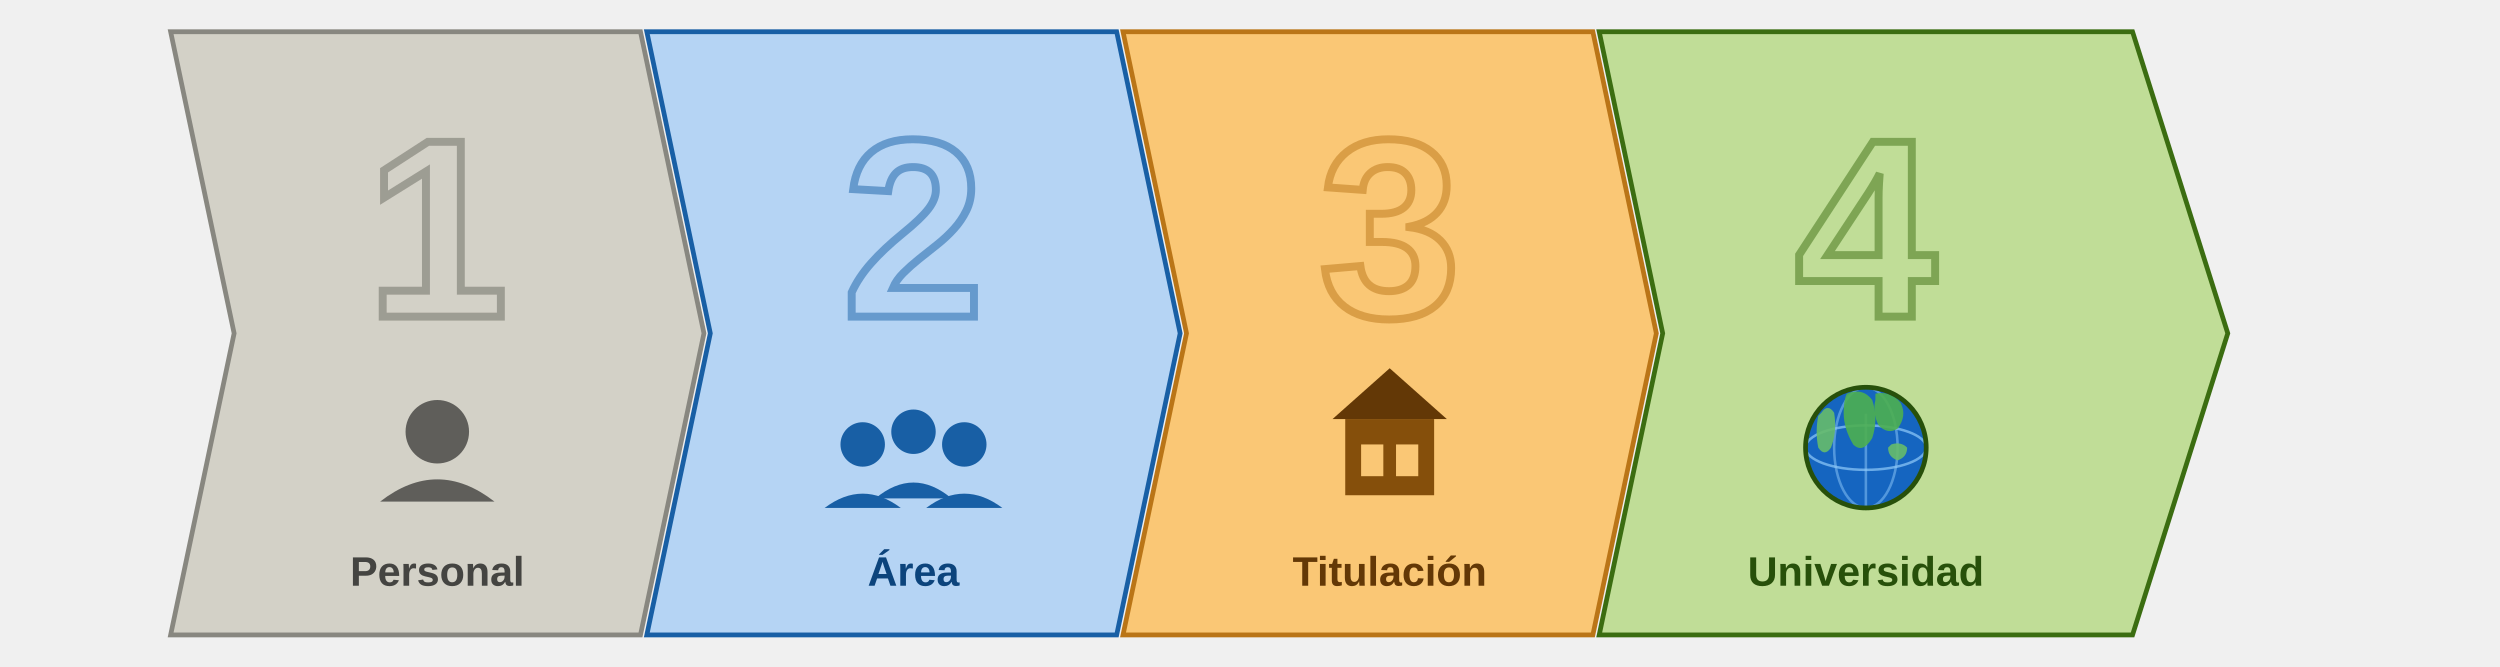
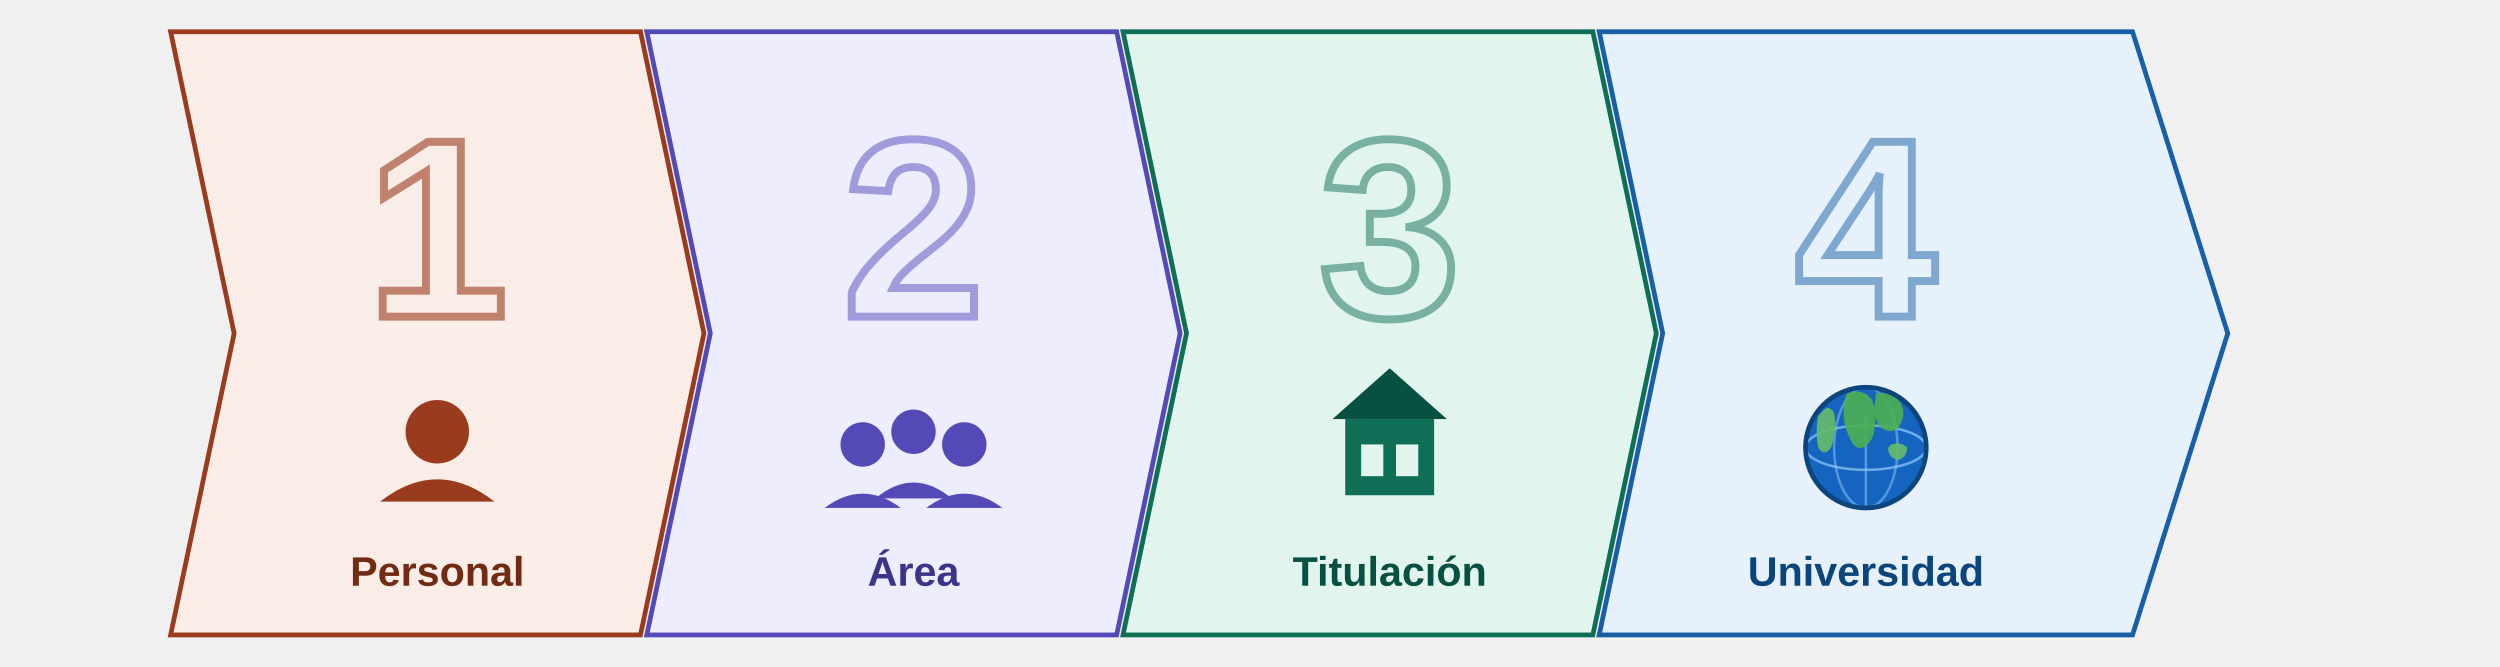
<svg xmlns="http://www.w3.org/2000/svg" width="1200" height="320" viewBox="0 0 1200 320" fill="none">
  <svg width="100%" viewBox="0 0 680 210" role="img" style="max-width: 680px; display: block; margin-inline: auto;">
    <defs>
      <mask id="imagine-text-gaps-rcvtyt" maskUnits="userSpaceOnUse">
        <rect x="0" y="0" width="680" height="210" fill="white" />
        <rect x="53.318" y="13.667" width="61.365" height="116.667" fill="black" rx="2" />
        <rect x="52.542" y="170.667" width="62.917" height="18.667" fill="black" rx="2" />
        <rect x="203.318" y="13.667" width="61.365" height="116.667" fill="black" rx="2" />
        <rect x="214.875" y="170" width="37.677" height="19.333" fill="black" rx="2" />
        <rect x="353.318" y="13.667" width="61.365" height="116.667" fill="black" rx="2" />
        <rect x="353.271" y="170.667" width="61.513" height="18.667" fill="black" rx="2" />
        <rect x="503.318" y="13.667" width="61.365" height="116.667" fill="black" rx="2" />
        <rect x="505.432" y="170.667" width="58.072" height="18.667" fill="black" rx="2" />
      </mask>
    </defs>
-     <polygon points="0,10 148,10 168,105 148,200 0,200 20,105" fill="#D3D1C7" stroke="#888780" stroke-width="1.5" />
-     <text x="84" y="72" text-anchor="middle" dominant-baseline="central" font-family="Arial Black, Arial, sans-serif" font-size="80" font-weight="900" fill="none" stroke="#7a7970" stroke-width="2.5" opacity="0.6">1</text>
-     <circle cx="84" cy="136" r="10" fill="#5F5E5A" />
-     <path d="M66,158 Q84,144 102,158 Z" fill="#5F5E5A" />
-     <text x="84" y="180" text-anchor="middle" dominant-baseline="central" font-family="Arial, sans-serif" font-size="13" font-weight="bold" fill="#444441">Personal</text>
-     <polygon points="150,10 298,10 318,105 298,200 150,200 170,105" fill="#B5D4F4" stroke="#185FA5" stroke-width="1.5" />
-     <text x="234" y="72" text-anchor="middle" dominant-baseline="central" font-family="Arial Black, Arial, sans-serif" font-size="80" font-weight="900" fill="none" stroke="#185FA5" stroke-width="2.5" opacity="0.5">2</text>
+     <polygon points="0,10 148,10 168,105 148,200 0,200 20,105" fill="#FAECE7" stroke="#993C1D" stroke-width="1.5" />
+     <text x="84" y="72" text-anchor="middle" dominant-baseline="central" font-family="Arial Black, Arial, sans-serif" font-size="80" font-weight="900" fill="none" stroke="#993C1D" stroke-width="2.5" opacity="0.6">1</text>
+     <circle cx="84" cy="136" r="10" fill="#993C1D" />
+     <path d="M66,158 Q84,144 102,158 Z" fill="#993C1D" />
+     <text x="84" y="180" text-anchor="middle" dominant-baseline="central" font-family="Arial, sans-serif" font-size="13" font-weight="bold" fill="#712B13">Personal</text>
+     <polygon points="150,10 298,10 318,105 298,200 150,200 170,105" fill="#EEEDFE" stroke="#534AB7" stroke-width="1.5" />
+     <text x="234" y="72" text-anchor="middle" dominant-baseline="central" font-family="Arial Black, Arial, sans-serif" font-size="80" font-weight="900" fill="none" stroke="#534AB7" stroke-width="2.5" opacity="0.5">2</text>
    <g transform="translate(0, 10)">
-       <circle cx="218" cy="130" r="7" fill="#185FA5" />
-       <path d="M206,150 Q218,141 230,150 Z" fill="#185FA5" />
-       <circle cx="234" cy="126" r="7" fill="#185FA5" />
-       <path d="M222,147 Q234,137 246,147 Z" fill="#185FA5" />
-       <circle cx="250" cy="130" r="7" fill="#185FA5" />
-       <path d="M238,150 Q250,141 262,150 Z" fill="#185FA5" />
+       <circle cx="218" cy="130" r="7" fill="#534AB7" />
+       <path d="M206,150 Q218,141 230,150 Z" fill="#534AB7" />
+       <circle cx="234" cy="126" r="7" fill="#534AB7" />
+       <path d="M222,147 Q234,137 246,147 Z" fill="#534AB7" />
+       <circle cx="250" cy="130" r="7" fill="#534AB7" />
+       <path d="M238,150 Q250,141 262,150 Z" fill="#534AB7" />
    </g>
-     <text x="234" y="180" text-anchor="middle" dominant-baseline="central" font-family="Arial, sans-serif" font-size="13" font-weight="bold" fill="#0C447C">Área</text>
-     <polygon points="300,10 448,10 468,105 448,200 300,200 320,105" fill="#FAC775" stroke="#BA7517" stroke-width="1.5" />
-     <text x="384" y="72" text-anchor="middle" dominant-baseline="central" font-family="Arial Black, Arial, sans-serif" font-size="80" font-weight="900" fill="none" stroke="#BA7517" stroke-width="2.5" opacity="0.5">3</text>
-     <polygon points="366,132 384,116 402,132" fill="#633806" />
-     <rect x="370" y="132" width="28" height="24" fill="#854F0B" />
-     <rect x="375" y="140" width="7" height="10" fill="#FAC775" />
-     <rect x="386" y="140" width="7" height="10" fill="#FAC775" />
-     <text x="384" y="180" text-anchor="middle" dominant-baseline="central" font-family="Arial, sans-serif" font-size="13" font-weight="bold" fill="#633806">Titulación</text>
-     <polygon points="450,10 618,10 648,105 618,200 450,200 470,105" fill="#C0DD97" stroke="#3B6D11" stroke-width="1.5" />
-     <text x="534" y="72" text-anchor="middle" dominant-baseline="central" font-family="Arial Black, Arial, sans-serif" font-size="80" font-weight="900" fill="none" stroke="#3B6D11" stroke-width="2.5" opacity="0.5">4</text>
+     <text x="234" y="180" text-anchor="middle" dominant-baseline="central" font-family="Arial, sans-serif" font-size="13" font-weight="bold" fill="#3C3489">Área</text>
+     <polygon points="300,10 448,10 468,105 448,200 300,200 320,105" fill="#E1F5EE" stroke="#0F6E56" stroke-width="1.5" />
+     <text x="384" y="72" text-anchor="middle" dominant-baseline="central" font-family="Arial Black, Arial, sans-serif" font-size="80" font-weight="900" fill="none" stroke="#0F6E56" stroke-width="2.5" opacity="0.5">3</text>
+     <polygon points="366,132 384,116 402,132" fill="#085041" />
+     <rect x="370" y="132" width="28" height="24" fill="#0F6E56" />
+     <rect x="375" y="140" width="7" height="10" fill="#E1F5EE" />
+     <rect x="386" y="140" width="7" height="10" fill="#E1F5EE" />
+     <text x="384" y="180" text-anchor="middle" dominant-baseline="central" font-family="Arial, sans-serif" font-size="13" font-weight="bold" fill="#085041">Titulación</text>
+     <polygon points="450,10 618,10 648,105 618,200 450,200 470,105" fill="#E6F1FB" stroke="#185FA5" stroke-width="1.5" />
+     <text x="534" y="72" text-anchor="middle" dominant-baseline="central" font-family="Arial Black, Arial, sans-serif" font-size="80" font-weight="900" fill="none" stroke="#185FA5" stroke-width="2.5" opacity="0.5">4</text>
    <circle cx="534" cy="141" r="19" fill="#1565C0" />
    <ellipse cx="534" cy="141" rx="19" ry="7" fill="none" stroke="#90CAF9" stroke-width="0.8" opacity="0.7" />
    <ellipse cx="534" cy="141" rx="10" ry="19" fill="none" stroke="#90CAF9" stroke-width="0.8" opacity="0.5" />
    <line x1="534" y1="122" x2="534" y2="160" stroke="#90CAF9" stroke-width="0.8" opacity="0.5" mask="url(#imagine-text-gaps-rcvtyt)" />
    <path d="M528,124 Q533,122 536,126 Q538,132 536,138 Q533,143 530,140 Q527,135 527,130 Q527,126 528,124 Z" fill="#4CAF50" opacity="0.9" />
    <path d="M520,130 Q522,127 524,130 Q525,136 523,141 Q521,144 519,141 Q518,136 519,131 Z" fill="#66BB6A" opacity="0.9" />
    <path d="M537,124 Q542,123 545,127 Q547,131 544,135 Q541,137 538,134 Q536,130 537,126 Z" fill="#4CAF50" opacity="0.9" />
    <path d="M542,140 Q545,139 547,141 Q547,144 544,145 Q541,144 541,141 Z" fill="#66BB6A" opacity="0.9" />
-     <circle cx="534" cy="141" r="19" fill="none" stroke="#27500A" stroke-width="1.5" />
-     <text x="534" y="180" text-anchor="middle" dominant-baseline="central" font-family="Arial, sans-serif" font-size="13" font-weight="bold" fill="#27500A">Universidad</text>
+     <circle cx="534" cy="141" r="19" fill="none" stroke="#0C447C" stroke-width="1.5" />
+     <text x="534" y="180" text-anchor="middle" dominant-baseline="central" font-family="Arial, sans-serif" font-size="13" font-weight="bold" fill="#0C447C">Universidad</text>
  </svg>
</svg>
